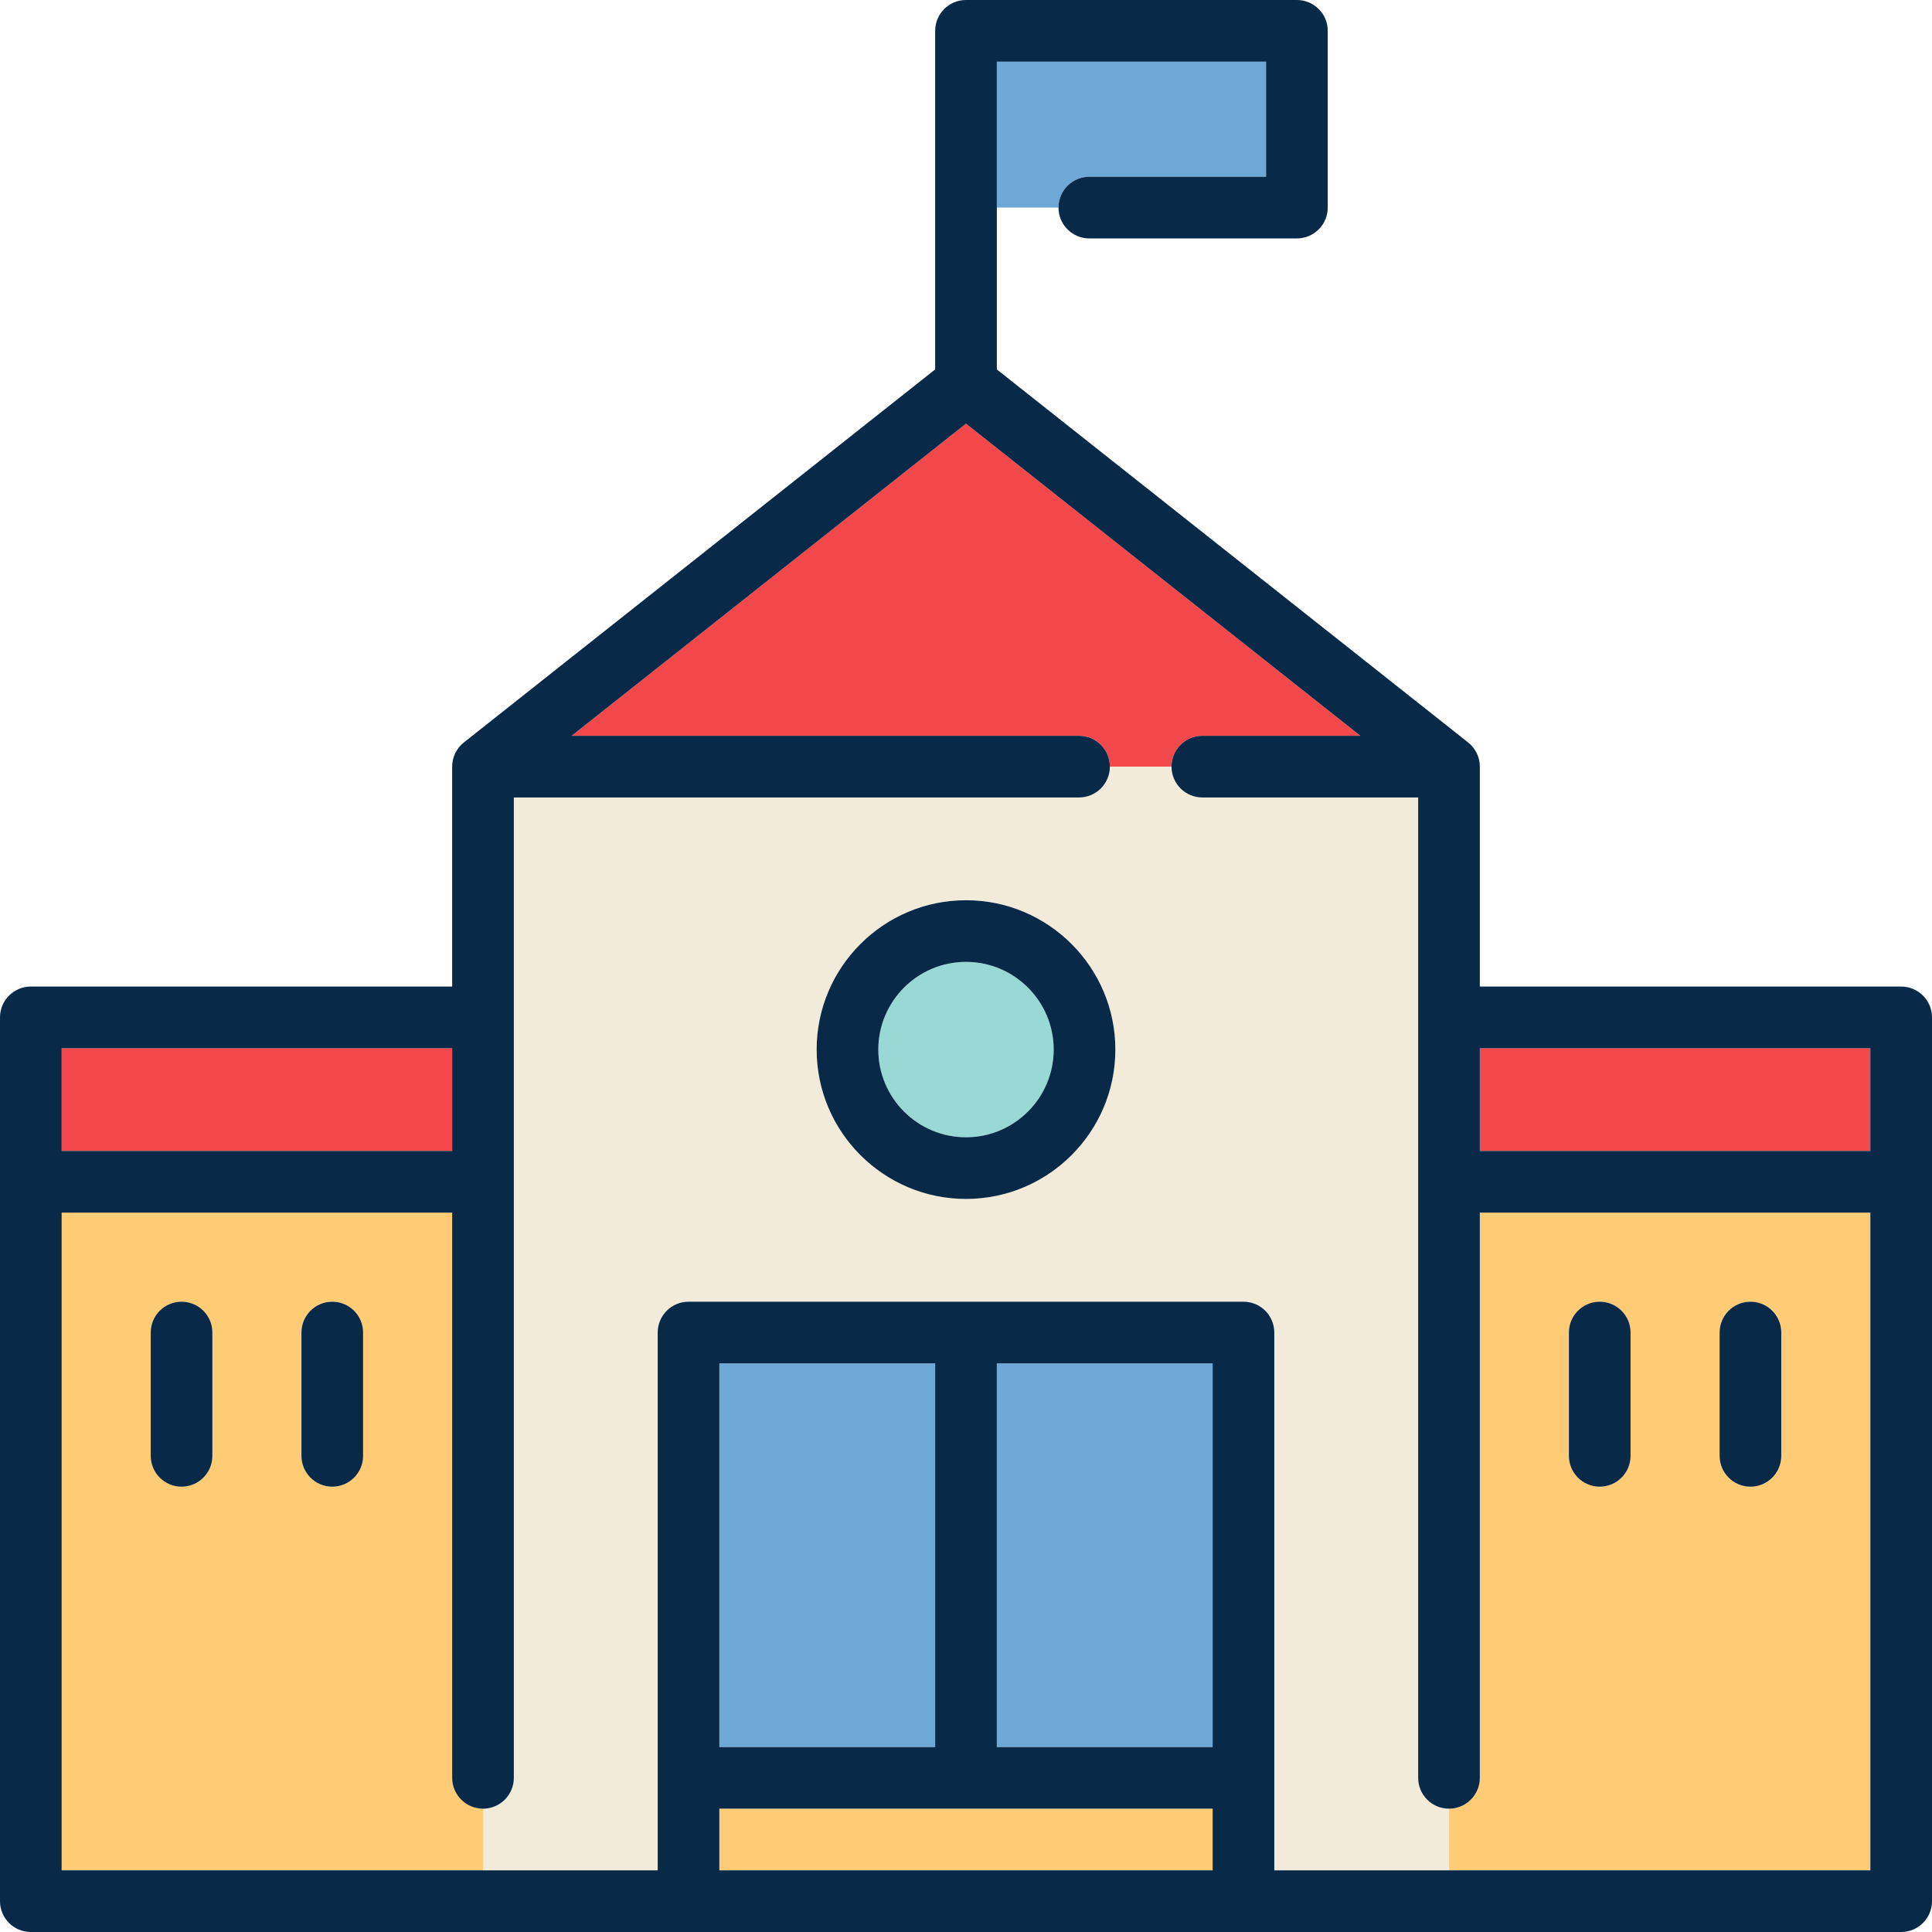
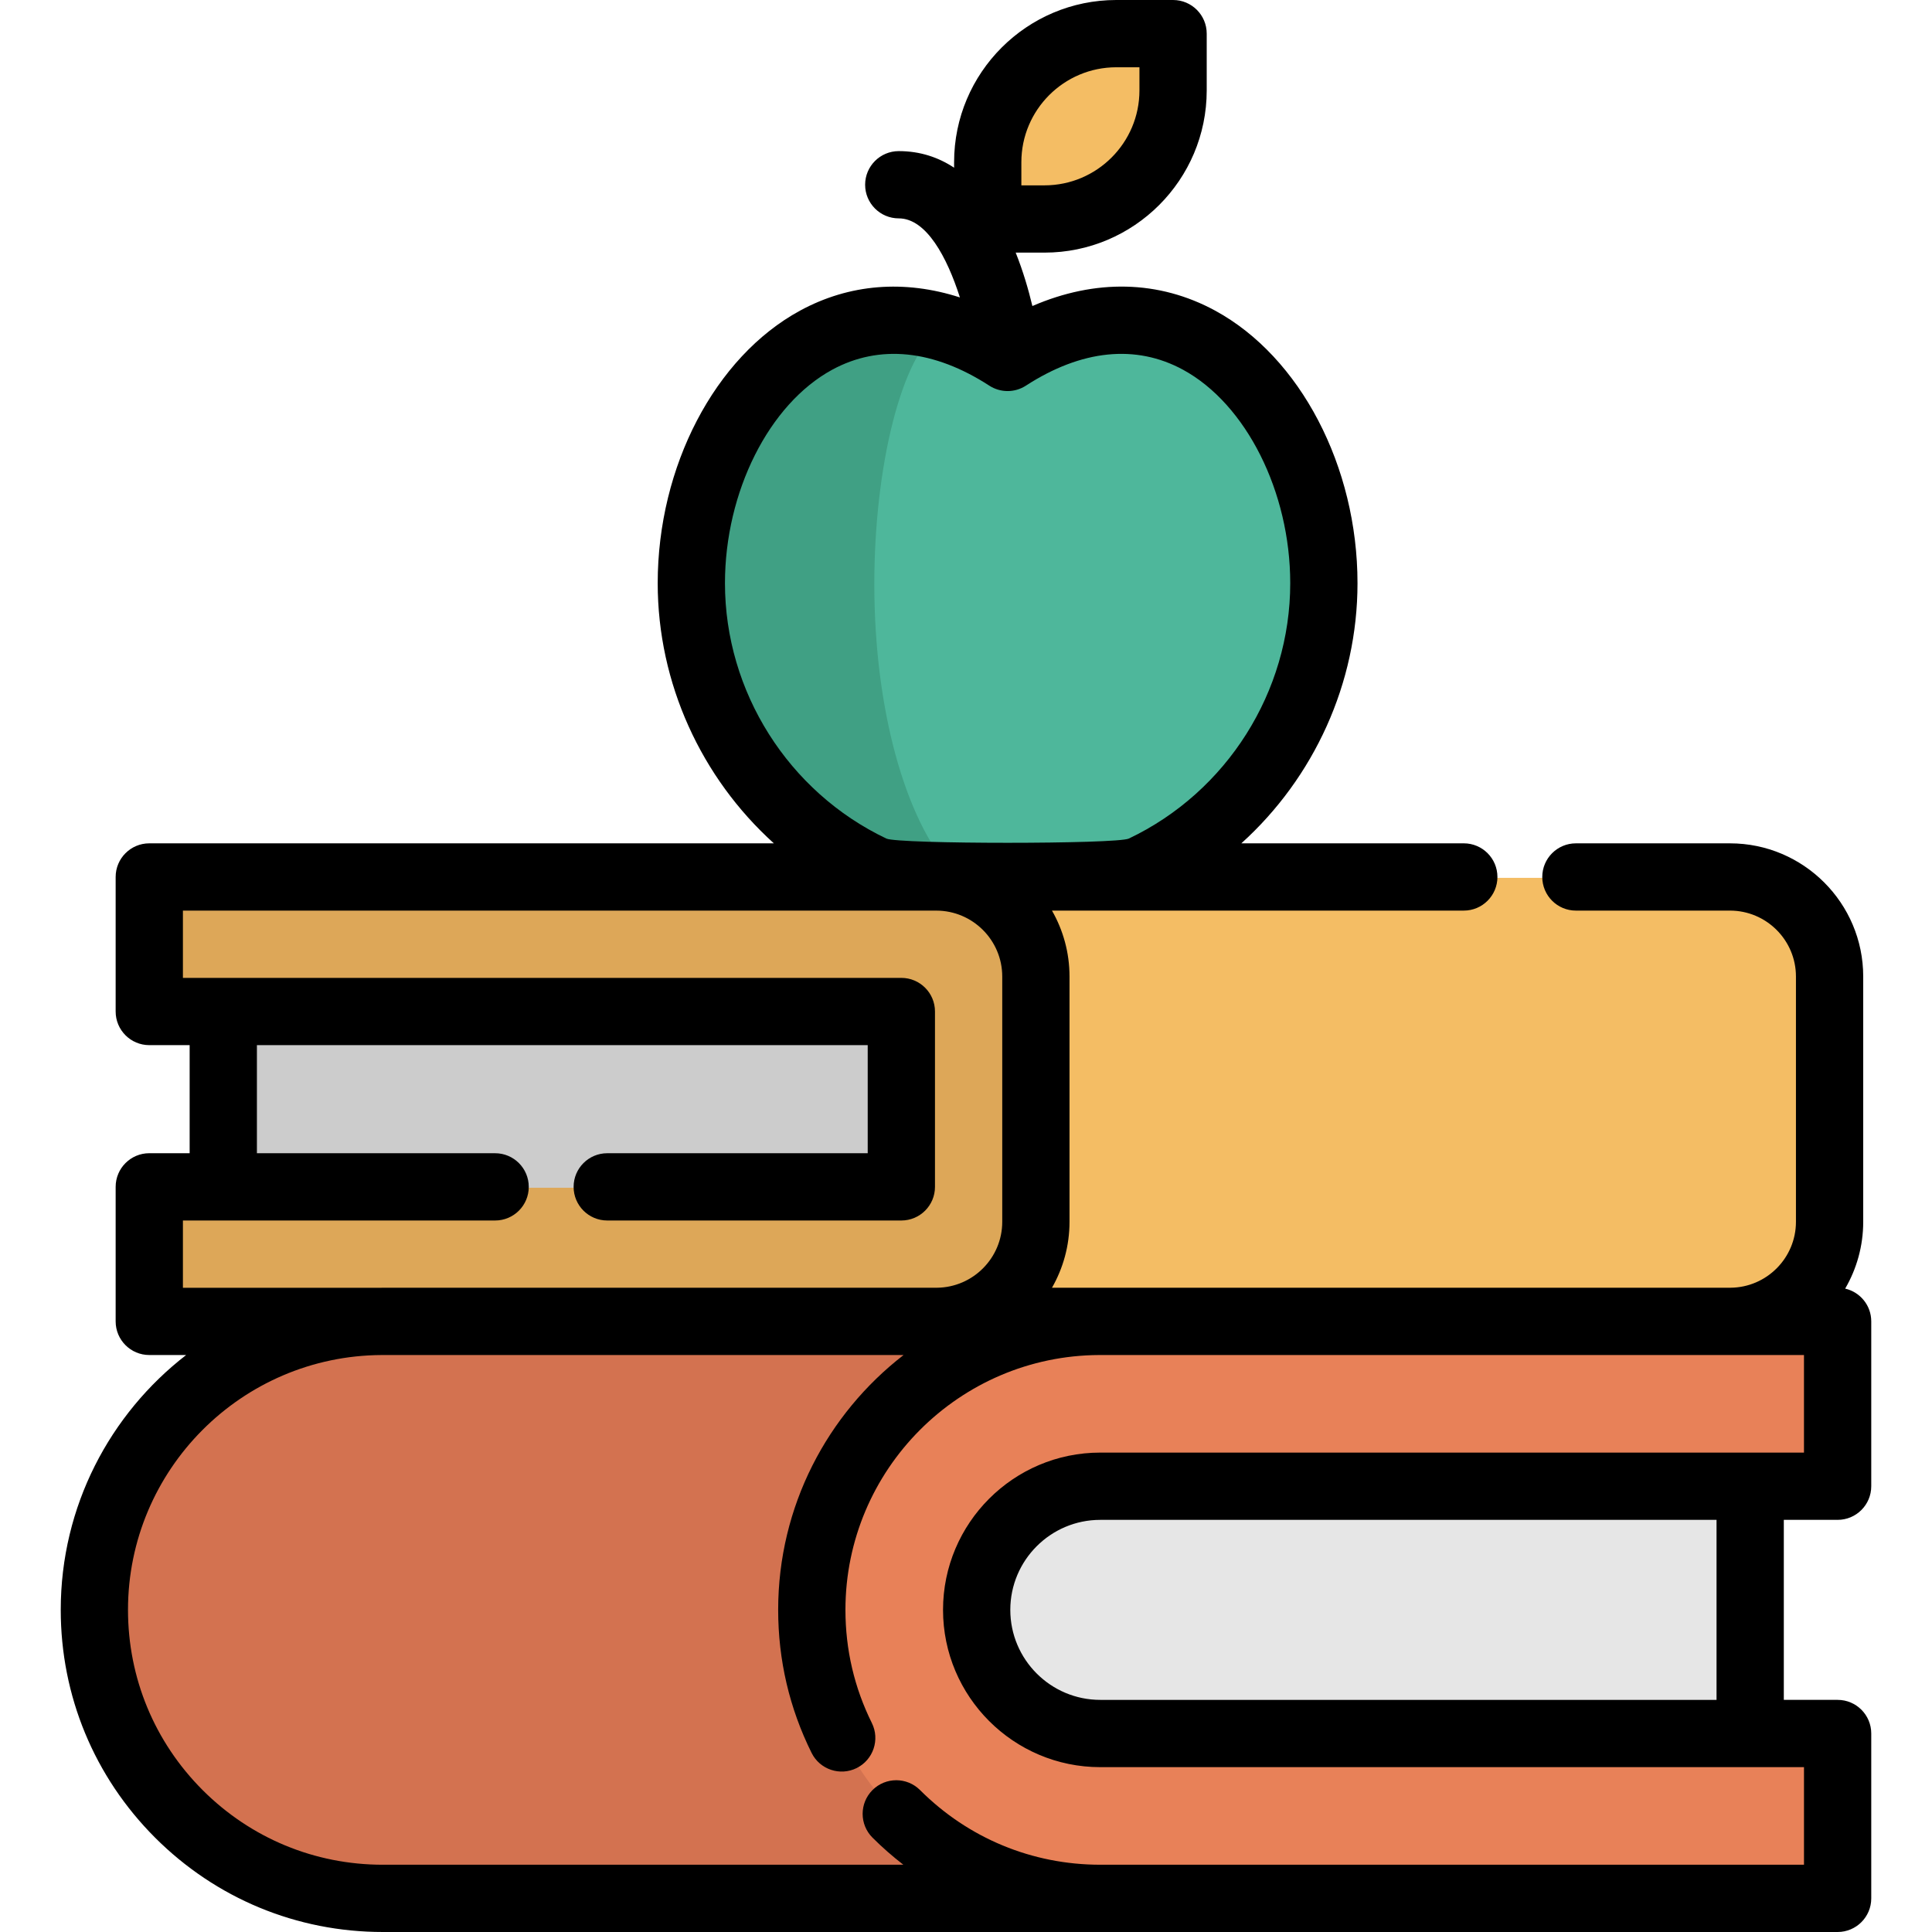
- <svg xmlns="http://www.w3.org/2000/svg" version="1.1" id="Capa_1" x="0px" y="0px" viewBox="0 0 470 470" style="enable-background:new 0 0 470 470;" xml:space="preserve">
-   <g>
-     <path style="fill:#6DA8D6;" d="M265,43h43V15h-65.5v35.502h15C257.5,46.358,260.858,43,265,43z" />
-     <rect x="242.5" y="331.667" style="fill:#6DA8D6;" width="52.5" height="93.333" />
-     <rect x="175" y="331.667" style="fill:#6DA8D6;" width="52.5" height="93.333" />
-     <rect x="175" y="440" style="fill:#FFCC75;" width="120" height="15" />
-     <path style="fill:#FFCC75;" d="M110,432.5V295H15v160h102.5v-15C113.358,440,110,436.642,110,432.5z M51.667,354.167   c0,4.142-3.358,7.5-7.5,7.5s-7.5-3.358-7.5-7.5v-30c0-4.142,3.358-7.5,7.5-7.5s7.5,3.358,7.5,7.5V354.167z M88.333,354.167   c0,4.142-3.358,7.5-7.5,7.5s-7.5-3.358-7.5-7.5v-30c0-4.142,3.358-7.5,7.5-7.5s7.5,3.358,7.5,7.5V354.167z" />
-     <path style="fill:#FFCC75;" d="M455,455V295h-95v137.5c0,4.142-3.358,7.5-7.5,7.5v15H455z M418.333,324.167   c0-4.142,3.358-7.5,7.5-7.5s7.5,3.358,7.5,7.5v30c0,4.142-3.358,7.5-7.5,7.5s-7.5-3.358-7.5-7.5V324.167z M381.667,324.167   c0-4.142,3.358-7.5,7.5-7.5s7.5,3.358,7.5,7.5v30c0,4.142-3.358,7.5-7.5,7.5s-7.5-3.358-7.5-7.5V324.167z" />
-     <path style="fill:#F2EBD9;" d="M352.5,440c-4.142,0-7.5-3.358-7.5-7.5V194h-52.5c-4.141,0-7.499-3.357-7.5-7.498h-15   c-0.001,4.141-3.358,7.498-7.5,7.498H125v238.5c0,4.142-3.358,7.5-7.5,7.5v15H160V324.167c0-4.142,3.358-7.5,7.5-7.5h135   c4.142,0,7.5,3.358,7.5,7.5V455h42.5V440z M235,291.667c-20.034,0-36.333-16.299-36.333-36.333S214.966,219,235,219   s36.333,16.299,36.333,36.333S255.034,291.667,235,291.667z" />
-     <path style="fill:#98D9D5;" d="M235,234c-11.763,0-21.333,9.57-21.333,21.333s9.57,21.333,21.333,21.333s21.333-9.57,21.333-21.333   S246.763,234,235,234z" />
-     <rect x="15" y="255" style="fill:#F2484B;" width="95" height="25" />
-     <rect x="360" y="255" style="fill:#F2484B;" width="95" height="25" />
-     <path style="fill:#F2484B;" d="M285,186.5c0-4.142,3.358-7.5,7.5-7.5h38.439L235,103.065L139.061,179H262.5   c4.142,0,7.5,3.358,7.5,7.5C270,186.502,285,186.502,285,186.5z" />
-     <path style="fill:#082947;" d="M462.5,240H360v-53.5c0-0.277-0.017-0.55-0.047-0.819c-0.007-0.067-0.021-0.132-0.03-0.198   c-0.028-0.204-0.06-0.407-0.104-0.606c-0.017-0.075-0.038-0.148-0.057-0.222c-0.048-0.188-0.1-0.374-0.162-0.557   c-0.026-0.077-0.055-0.152-0.083-0.227c-0.066-0.176-0.137-0.348-0.215-0.517c-0.036-0.077-0.072-0.153-0.11-0.228   c-0.083-0.164-0.172-0.323-0.266-0.48c-0.044-0.073-0.087-0.147-0.133-0.219c-0.104-0.16-0.215-0.313-0.33-0.464   c-0.046-0.061-0.089-0.124-0.137-0.183c-0.166-0.205-0.341-0.402-0.527-0.588c-0.018-0.018-0.039-0.034-0.058-0.052   c-0.171-0.168-0.35-0.327-0.537-0.477c-0.017-0.014-0.031-0.03-0.049-0.043L242.5,89.871V15H308v28h-43c-4.142,0-7.5,3.358-7.5,7.5   c0.001,4.143,3.359,7.5,7.5,7.5h50.5c4.142,0,7.5-3.358,7.5-7.5v-43c0-4.142-3.358-7.5-7.5-7.5H235c-4.142,0-7.5,3.358-7.5,7.5   v82.371l-114.655,90.748c-0.017,0.013-0.032,0.029-0.049,0.043c-0.187,0.151-0.366,0.31-0.537,0.477   c-0.018,0.018-0.039,0.034-0.058,0.052c-0.186,0.186-0.361,0.383-0.527,0.588c-0.048,0.059-0.091,0.122-0.137,0.183   c-0.115,0.151-0.226,0.304-0.33,0.464c-0.047,0.072-0.089,0.146-0.133,0.219c-0.094,0.157-0.183,0.316-0.266,0.48   c-0.038,0.076-0.074,0.151-0.11,0.228c-0.078,0.169-0.15,0.341-0.215,0.517c-0.028,0.076-0.057,0.151-0.083,0.227   c-0.062,0.182-0.114,0.368-0.162,0.557c-0.019,0.074-0.04,0.147-0.057,0.222c-0.044,0.199-0.076,0.401-0.104,0.606   c-0.009,0.066-0.023,0.132-0.03,0.198c-0.029,0.269-0.047,0.542-0.047,0.819V240H7.5c-4.142,0-7.5,3.358-7.5,7.5v215   c0,4.142,3.358,7.5,7.5,7.5h455c4.142,0,7.5-3.358,7.5-7.5v-215C470,243.358,466.642,240,462.5,240z M175,455v-15h120v15H175z    M295,331.667V425h-52.5v-93.333H295z M227.5,425H175v-93.333h52.5V425z M310,324.167c0-4.142-3.358-7.5-7.5-7.5h-135   c-4.142,0-7.5,3.358-7.5,7.5V455H15V295h95v137.5c0,4.142,3.358,7.5,7.5,7.5s7.5-3.358,7.5-7.5V194h137.5   c4.141,0,7.499-3.357,7.5-7.498c0-4.144-3.358-7.502-7.5-7.502H139.061L235,103.065L330.939,179H292.5c-4.142,0-7.5,3.358-7.5,7.5   c0.001,4.143,3.359,7.5,7.5,7.5H345v238.5c0,4.142,3.358,7.5,7.5,7.5s7.5-3.358,7.5-7.5V295h95v160H310V324.167z M455,280h-95v-25   h95V280z M110,280H15v-25h95V280z" />
-     <path style="fill:#082947;" d="M44.167,316.667c-4.142,0-7.5,3.358-7.5,7.5v30c0,4.142,3.358,7.5,7.5,7.5s7.5-3.358,7.5-7.5v-30   C51.667,320.025,48.309,316.667,44.167,316.667z" />
-     <path style="fill:#082947;" d="M80.833,316.667c-4.142,0-7.5,3.358-7.5,7.5v30c0,4.142,3.358,7.5,7.5,7.5s7.5-3.358,7.5-7.5v-30   C88.333,320.025,84.976,316.667,80.833,316.667z" />
-     <path style="fill:#082947;" d="M425.833,361.667c4.142,0,7.5-3.358,7.5-7.5v-30c0-4.142-3.358-7.5-7.5-7.5s-7.5,3.358-7.5,7.5v30   C418.333,358.309,421.691,361.667,425.833,361.667z" />
-     <path style="fill:#082947;" d="M389.167,361.667c4.142,0,7.5-3.358,7.5-7.5v-30c0-4.142-3.358-7.5-7.5-7.5s-7.5,3.358-7.5,7.5v30   C381.667,358.309,385.024,361.667,389.167,361.667z" />
-     <path style="fill:#082947;" d="M235,219c-20.034,0-36.333,16.299-36.333,36.333s16.299,36.333,36.333,36.333   s36.333-16.299,36.333-36.333S255.034,219,235,219z M235,276.667c-11.763,0-21.333-9.57-21.333-21.333S223.237,234,235,234   s21.333,9.57,21.333,21.333S246.763,276.667,235,276.667z" />
-   </g>
+ <svg xmlns="http://www.w3.org/2000/svg" version="1.1" id="Layer_1" x="0px" y="0px" viewBox="0 0 511.999 511.999" style="enable-background:new 0 0 511.999 511.999;" xml:space="preserve">
+   <path style="fill:#F4BD64;" d="M311.108,24.194V9.146H296.06c-18.818,0-34.072,15.255-34.072,34.072v15.048h15.048  C295.854,58.267,311.108,43.012,311.108,24.194z" />
+   <path style="fill:#4EB79B;" d="M286.32,231.378c5.536,1.926,11.596,1.651,16.889-0.868c28.297-13.458,47.859-42.305,47.859-75.726  c0-46.289-37.525-89.81-83.814-59.829c-46.289-29.981-83.814,13.54-83.814,59.829c0,33.42,19.562,62.268,47.859,75.726  c5.293,2.517,11.353,2.793,16.889,0.868" />
+   <path style="fill:#40A084;" d="M252.893,231.382h-4.694c-5.538,1.925-11.599,1.652-16.9-0.868  c-28.297-13.465-47.859-42.309-47.859-75.728c0-40.17,28.273-78.259,65.995-68.015c-10.601,7.285-17.732,37.032-17.732,68.015  c0,33.419,8.295,62.263,20.299,75.728C252.299,230.835,252.584,231.132,252.893,231.382z" />
+   <path style="fill:#D37250;" d="M453.365,503.321H101.682c-21.102,0-40.223-8.563-54.058-22.398  c-13.82-13.835-22.383-32.941-22.383-54.058c0-42.219,34.223-76.457,76.441-76.457h351.683" />
+   <rect x="249.799" y="381.552" style="fill:#E6E6E6;" width="214.242" height="96.26" />
+   <path style="fill:#F4BD64;" d="M458.695,232.639H250.134v0.067c-0.589-0.039-1.182-0.067-1.783-0.067H39.791v35.654h19.606v46.468  H39.791v35.654h208.561c0.6,0,1.193-0.027,1.783-0.067v0.067h208.561c14.57,0,26.395-11.825,26.395-26.395v-64.996  C485.091,244.452,473.265,232.639,458.695,232.639z" />
+   <path style="fill:#E88158;" d="M487.218,394.097H291.81c-18.059,0-32.753,14.708-32.753,32.767  c0,18.073,14.694,32.767,32.753,32.767h195.409v43.689H291.81c-21.102,0-40.223-8.563-54.058-22.398  c-13.82-13.835-22.383-32.941-22.383-54.058c0-42.219,34.223-76.457,76.441-76.457h195.409v43.69H487.218z" />
+   <rect x="59.402" y="254.982" style="fill:#CCCCCC;" width="190.402" height="73.09" />
+   <path style="fill:#DDA758;" d="M39.791,314.761h199.303v-46.468H39.791v-35.654h208.561c14.57,0,26.396,11.813,26.396,26.384v64.996  c0,14.57-11.825,26.396-26.395,26.396H39.791V314.761z" />
+   <path d="M486.987,402.778c4.924,0,8.913-3.991,8.913-8.913v-43.69c0-4.233-2.953-7.77-6.911-8.679  c3.034-5.21,4.782-11.258,4.782-17.71v-64.996c0-19.463-15.84-35.297-35.309-35.297h-40.832c-4.924,0-8.913,3.991-8.913,8.913  s3.99,8.913,8.913,8.913h40.832c9.64,0,17.482,7.837,17.482,17.47v64.996c0,9.602-7.781,17.413-17.368,17.476H278.786  c2.95-5.157,4.646-11.119,4.646-17.474v-64.996c0-6.355-1.697-12.317-4.649-17.474H387.92c4.924,0,8.913-3.991,8.913-8.913  s-3.99-8.913-8.913-8.913H328.97c19.218-17.36,30.782-42.393,30.782-68.94c0-30.934-15.16-59.961-37.721-72.228  c-14.907-8.104-31.754-8.444-48.438-1.223c-1.023-4.291-2.455-9.226-4.425-14.154h7.638c23.701,0,42.985-19.284,42.985-42.985V8.913  c0-4.923-3.99-8.913-8.913-8.913H295.83c-23.701,0-42.985,19.284-42.985,42.985v1.455c-4.135-2.733-8.982-4.394-14.664-4.394  c-4.923,0-8.913,3.991-8.913,8.913s3.991,8.913,8.913,8.913c7.334,0,12.81,10.337,16.206,20.95  c-14.669-4.73-29.269-3.622-42.368,3.5c-22.563,12.267-37.721,41.294-37.721,72.228c0,26.548,11.565,51.582,30.784,68.942H39.562  c-4.923,0-8.913,3.991-8.913,8.913v35.654c0,4.923,3.991,8.913,8.913,8.913h10.696v28.642H39.562c-4.923,0-8.913,3.991-8.913,8.913  v35.654c0,4.923,3.991,8.913,8.913,8.913h9.768c-20.194,15.627-33.233,40.079-33.233,67.534c0,22.79,8.875,44.225,24.994,60.361  c16.127,16.127,37.563,25.009,60.36,25.009h385.537c4.924,0,8.913-3.991,8.913-8.913v-43.689c0-4.923-3.99-8.913-8.913-8.913h-14.26  v-47.706H486.987z M270.671,42.985c0-13.873,11.286-25.158,25.158-25.158h6.135v6.135c0,13.873-11.286,25.158-25.158,25.158h-6.135  V42.985z M234.897,222.228c-25.984-12.358-42.774-38.923-42.774-67.676c0-24.211,11.682-47.471,28.41-56.568  c12.495-6.792,26.893-5.334,41.645,4.22c2.946,1.909,6.741,1.91,9.691,0c14.752-9.554,29.152-11.012,41.646-4.22  c16.727,9.095,28.41,32.357,28.41,56.568c0,28.753-16.79,55.318-42.775,67.676C295.999,223.727,238.048,223.727,234.897,222.228z   M48.475,341.271v-17.827h82.74c4.923,0,8.913-3.991,8.913-8.913c0-4.923-3.991-8.913-8.913-8.913H68.085v-28.642h161.867v28.642  h-69.025c-4.923,0-8.913,3.991-8.913,8.913c0,4.923,3.991,8.913,8.913,8.913h77.939c4.923,0,8.913-3.991,8.913-8.913v-46.468  c0-4.923-3.991-8.913-8.913-8.913H48.475v-17.827h199.648c9.639,0,17.482,7.838,17.482,17.47v64.996  c0,9.582-7.75,17.38-17.31,17.474H101.45c-0.115,0-0.228,0.008-0.343,0.008L48.475,341.271L48.475,341.271z M478.074,494.173h-24.94  H291.579c-18.036,0-34.995-7.027-47.756-19.786c-3.481-3.481-9.125-3.481-12.605,0c-3.481,3.481-3.481,9.125,0,12.605  c2.591,2.591,5.331,4.972,8.179,7.182H101.45c-18.035,0-34.995-7.027-47.752-19.783c-12.753-12.766-19.777-29.728-19.777-47.759  c0-37.128,30.108-67.347,67.185-67.534h138.349c-20.194,15.627-33.233,40.079-33.233,67.534c0,13.302,2.979,26.053,8.855,37.897  c2.188,4.409,7.536,6.213,11.946,4.024c4.409-2.188,6.212-7.536,4.024-11.946c-4.643-9.36-6.998-19.445-6.998-29.975  c0-37.166,30.169-67.412,67.3-67.537h167.113c0.076,0,0.152-0.005,0.228-0.006h19.382v25.863H291.579  c-22.974,0-41.666,18.698-41.666,41.68s18.692,41.68,41.666,41.68h186.495V494.173z M454.9,450.485H291.579  c-13.145,0-23.839-10.701-23.839-23.853c0-13.153,10.694-23.853,23.839-23.853H454.9L454.9,450.485L454.9,450.485z" />
  <g>
</g>
  <g>
</g>
  <g>
</g>
  <g>
</g>
  <g>
</g>
  <g>
</g>
  <g>
</g>
  <g>
</g>
  <g>
</g>
  <g>
</g>
  <g>
</g>
  <g>
</g>
  <g>
</g>
  <g>
</g>
  <g>
</g>
</svg>
